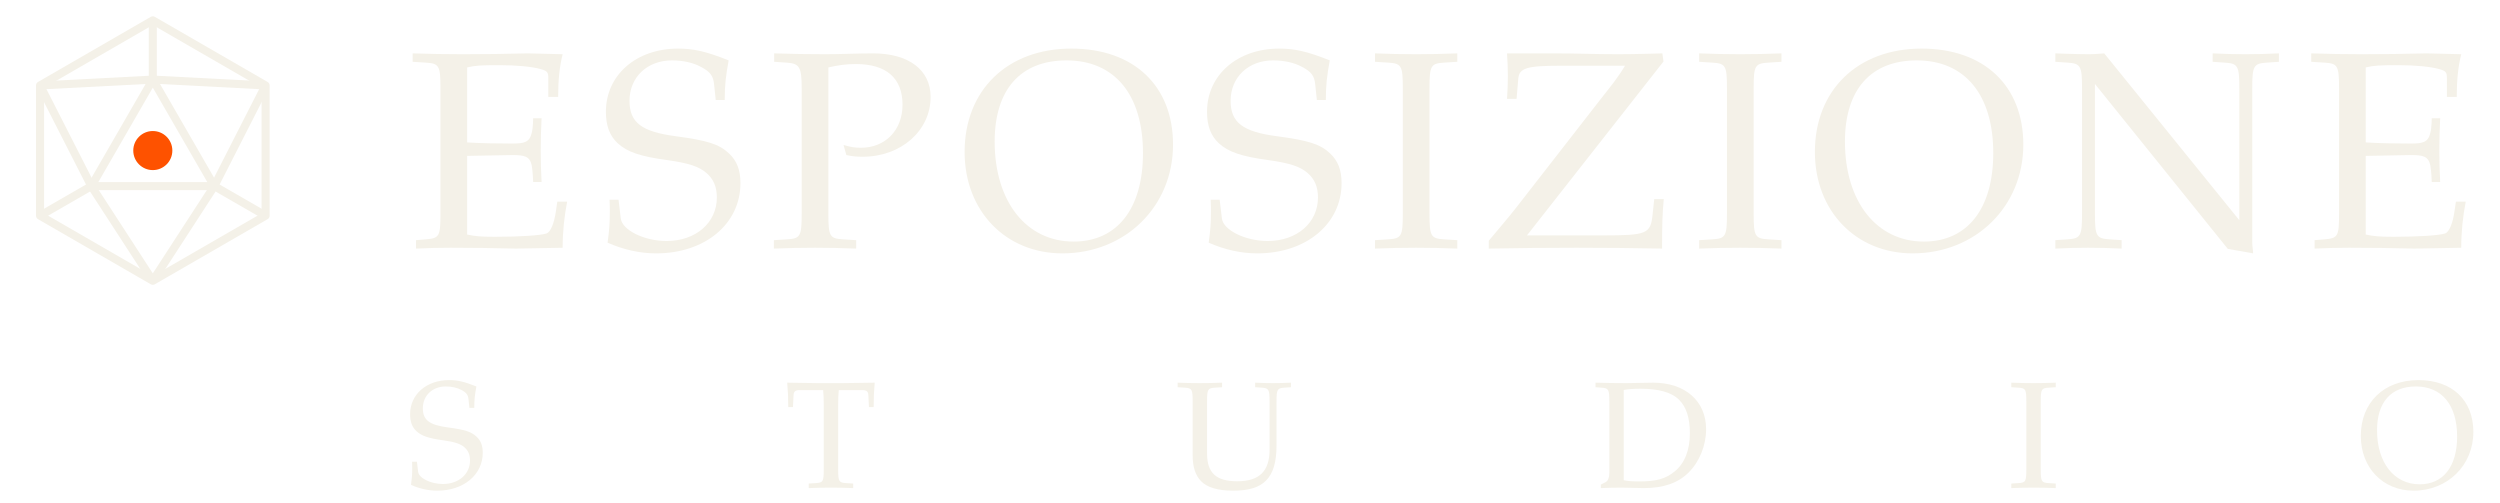
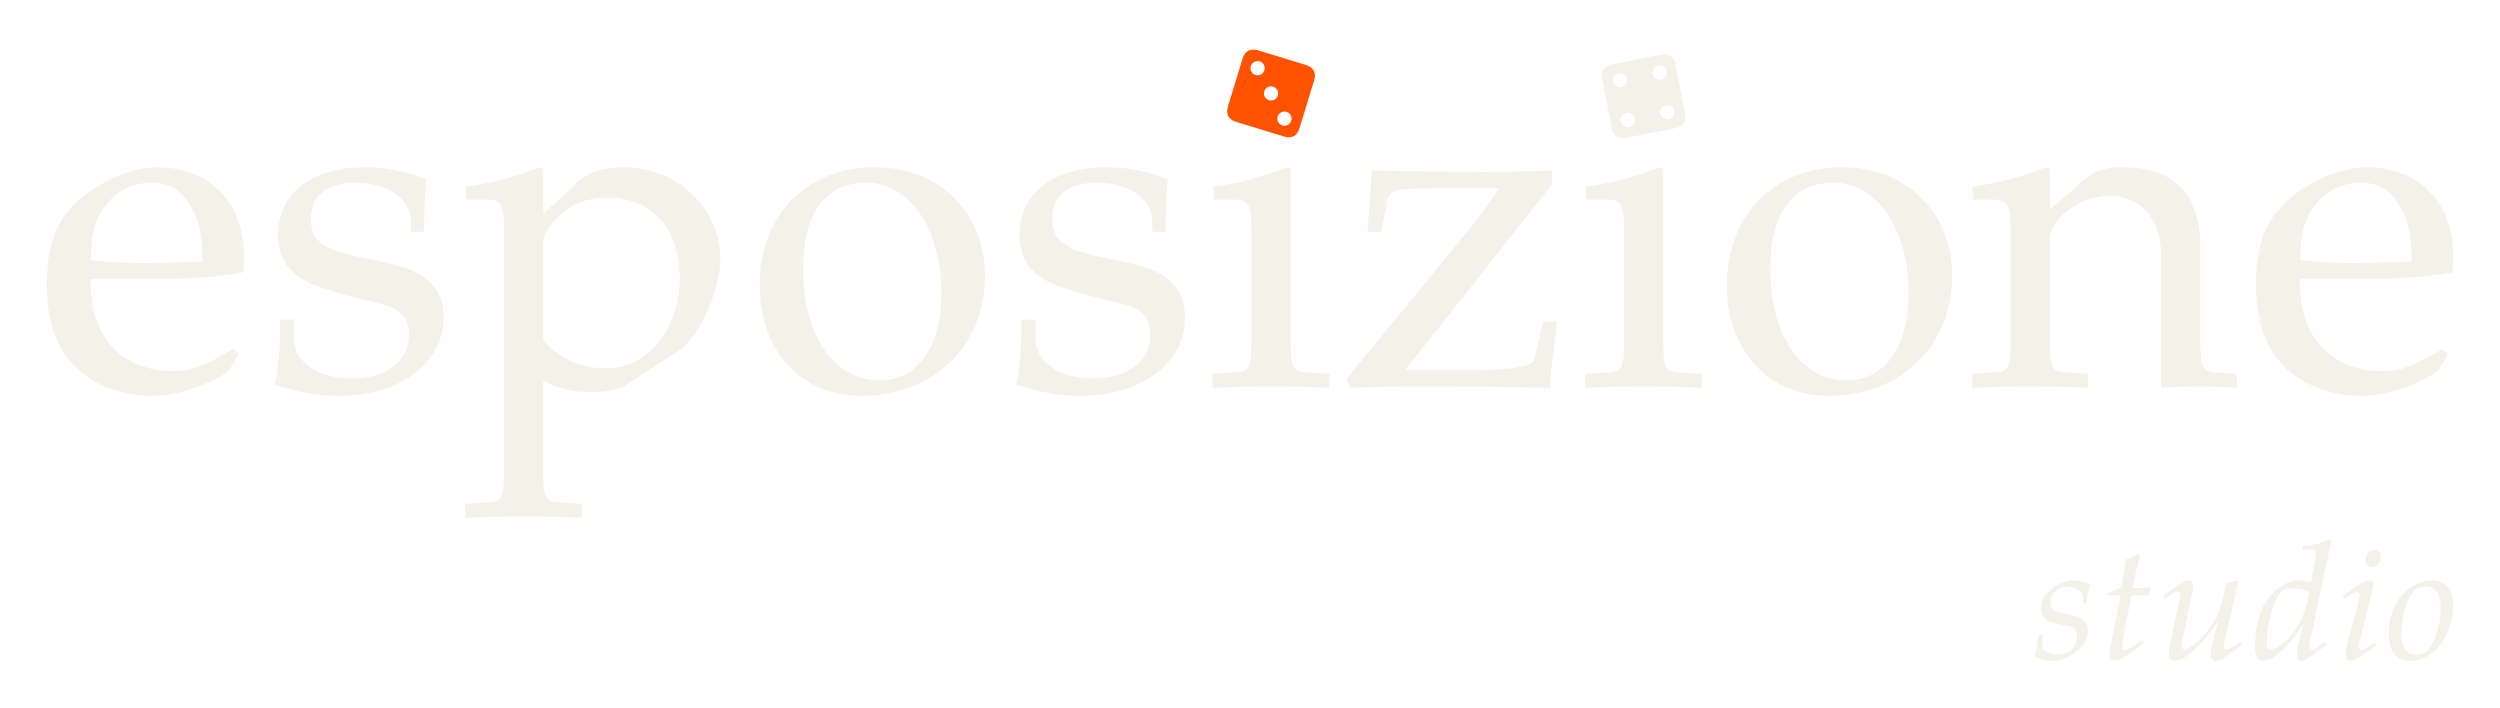
- <svg xmlns="http://www.w3.org/2000/svg" viewBox="-8 -19 890 179" role="img">
-   <g transform="translate(46.4 34.6) scale(0.4636)">
-     <polygon points="0.0 -100.0 -86.6 -50.0 -86.6 50.0 -0.0 100.0 86.6 50.0 86.6 -50.0" fill="none" stroke="#f4f1e8" stroke-width="6.2" stroke-linejoin="round" />
-     <polygon points="0.0 -54.5 -47.2 27.3 47.2 27.3" fill="none" stroke="#f4f1e8" stroke-width="6.2" stroke-linejoin="round" />
-     <line x1="0.0" y1="-54.5" x2="0.0" y2="-100.0" stroke="#f4f1e8" stroke-width="6.2" />
-     <line x1="-47.2" y1="27.3" x2="-86.6" y2="50.0" stroke="#f4f1e8" stroke-width="6.2" />
-     <line x1="47.2" y1="27.3" x2="86.6" y2="50.0" stroke="#f4f1e8" stroke-width="6.2" />
-     <line x1="-86.6" y1="-50.0" x2="0.0" y2="-54.5" stroke="#f4f1e8" stroke-width="6.2" />
-     <line x1="-86.6" y1="-50.0" x2="-47.2" y2="27.3" stroke="#f4f1e8" stroke-width="6.2" />
-     <line x1="-0.0" y1="100.0" x2="-47.2" y2="27.3" stroke="#f4f1e8" stroke-width="6.2" />
-     <line x1="-0.0" y1="100.0" x2="47.2" y2="27.3" stroke="#f4f1e8" stroke-width="6.2" />
-     <line x1="86.6" y1="-50.0" x2="47.2" y2="27.3" stroke="#f4f1e8" stroke-width="6.2" />
-     <line x1="86.6" y1="-50.0" x2="0.0" y2="-54.5" stroke="#f4f1e8" stroke-width="6.2" />
-     <circle cx="0" cy="0" r="15.0" fill="#FE5200" />
-   </g>
-   <g transform="translate(136.7 69.2)">
-     <path transform="translate(0.00 0) scale(0.1 -0.1)" d="M22 662 70 659C116 656 121 648 121 569V120C121 41 117 34 70 30L34 27V-3C75 -1 116 0 157 0C234 0 312 -1 389 -3L556 0C556 58 562 112 572 164H537L532 130C526 87 513 56 499 51C478 44 405 39 315 39C263 39 245 41 216 47V327L376 330C420 330 439 326 446 293C450 271 451 234 451 234H481C479 271 478 308 478 345C478 384 479 422 481 461H451C451 461 451 428 446 409C438 375 419 371 376 371C326 371 260 372 216 375V642C247 649 264 650 333 650C390 650 446 645 478 636C502 629 505 625 505 602V537H540C540 597 545 645 556 689L432 692C355 690 277 689 200 689C141 689 81 690 22 692Z" fill="#f4f1e8" />
-     <path transform="translate(68.60 0) scale(0.1 -0.1)" d="M24 484C24 435 37 399 66 372C100 341 146 325 243 312C320 301 355 289 381 267C407 245 419 217 419 179C419 89 344 24 240 24C160 24 82 63 77 104L69 171H37C38 153 38 137 38 131C38 85 36 63 30 18C87 -7 145 -20 203 -20C377 -20 503 85 503 230C503 277 490 310 462 336C427 369 385 382 273 397C151 413 108 446 108 523C108 607 171 667 259 667C298 667 335 659 362 644C395 627 406 612 409 583L415 526H447C447 579 451 613 461 667C381 699 336 709 281 709C132 709 24 615 24 484Z" fill="#f4f1e8" />
-     <path transform="translate(128.60 0) scale(0.1 -0.1)" d="M22 -3C71 -1 119 0 168 0C217 0 266 -1 315 -3V27L267 30C221 33 216 41 216 120V642C251 650 280 654 314 654C422 654 480 604 480 509C480 419 419 356 332 356C311 356 296 358 270 366L280 330C304 325 318 324 338 324C475 324 580 417 580 537C580 633 502 692 375 692C318 692 262 689 205 689C144 689 84 690 23 692V662L68 659C113 656 121 643 121 569V120C121 41 116 33 70 30L22 27Z" fill="#f4f1e8" />
-     <path transform="translate(196.50 0) scale(0.1 -0.1)" d="M22 341C22 131 168 -20 370 -20C594 -20 764 147 764 367C764 577 624 709 402 709C174 709 22 561 22 341ZM129 378C129 563 221 667 385 667C556 667 657 545 657 337C657 139 565 22 410 22C242 22 129 164 129 378Z" fill="#f4f1e8" />
-     <path transform="translate(282.60 0) scale(0.1 -0.1)" d="M24 484C24 435 37 399 66 372C100 341 146 325 243 312C320 301 355 289 381 267C407 245 419 217 419 179C419 89 344 24 240 24C160 24 82 63 77 104L69 171H37C38 153 38 137 38 131C38 85 36 63 30 18C87 -7 145 -20 203 -20C377 -20 503 85 503 230C503 277 490 310 462 336C427 369 385 382 273 397C151 413 108 446 108 523C108 607 171 667 259 667C298 667 335 659 362 644C395 627 406 612 409 583L415 526H447C447 579 451 613 461 667C381 699 336 709 281 709C132 709 24 615 24 484Z" fill="#f4f1e8" />
-     <path transform="translate(342.60 0) scale(0.1 -0.1)" d="M22 -3C71 -1 119 0 168 0C217 0 266 -1 315 -3V27L267 30C221 33 216 41 216 120V569C216 648 221 656 267 659L315 662V692C266 690 217 689 168 689C119 689 71 690 22 692V662L70 659C116 656 121 648 121 569V120C121 41 116 33 70 30L22 27Z" fill="#f4f1e8" />
-     <path transform="translate(383.80 0) scale(0.1 -0.1)" d="M15 -3C119 -1 223 0 327 0C429 0 530 -1 632 -3C632 83 633 118 638 173H604L598 116C591 50 577 44 424 44H151L637 663L633 692C633 692 538 689 477 689C387 689 335 692 245 692H80C82 655 83 643 83 611C83 579 82 567 80 530H114L120 601C123 640 150 648 272 648H500C475 606 451 577 414 530L112 142C98 123 15 25 15 25Z" fill="#f4f1e8" />
-     <path transform="translate(458.00 0) scale(0.1 -0.1)" d="M22 -3C71 -1 119 0 168 0C217 0 266 -1 315 -3V27L267 30C221 33 216 41 216 120V569C216 648 221 656 267 659L315 662V692C266 690 217 689 168 689C119 689 71 690 22 692V662L70 659C116 656 121 648 121 569V120C121 41 116 33 70 30L22 27Z" fill="#f4f1e8" />
-     <path transform="translate(499.20 0) scale(0.1 -0.1)" d="M22 341C22 131 168 -20 370 -20C594 -20 764 147 764 367C764 577 624 709 402 709C174 709 22 561 22 341ZM129 378C129 563 221 667 385 667C556 667 657 545 657 337C657 139 565 22 410 22C242 22 129 164 129 378Z" fill="#f4f1e8" />
-     <path transform="translate(585.30 0) scale(0.1 -0.1)" d="M17 -3C56 -1 94 0 133 0C173 0 213 -1 253 -3V27L209 30C163 33 158 42 158 120V583L631 -4L721 -20C721 -10 718 7 718 17V569C718 647 723 656 769 659L813 662V692C773 690 733 689 693 689C654 689 616 690 577 692V662L621 659C667 656 672 647 672 569V98L191 692C191 692 158 689 137 689C90 689 17 692 17 692V662L61 659C107 656 112 647 112 569V120C112 42 107 33 61 30L17 27Z" fill="#f4f1e8" />
-     <path transform="translate(675.90 0) scale(0.1 -0.1)" d="M22 662 70 659C116 656 121 648 121 569V120C121 41 117 34 70 30L34 27V-3C75 -1 116 0 157 0C234 0 312 -1 389 -3L556 0C556 58 562 112 572 164H537L532 130C526 87 513 56 499 51C478 44 405 39 315 39C263 39 245 41 216 47V327L376 330C420 330 439 326 446 293C450 271 451 234 451 234H481C479 271 478 308 478 345C478 384 479 422 481 461H451C451 461 451 428 446 409C438 375 419 371 376 371C326 371 260 372 216 375V642C247 649 264 650 333 650C390 650 446 645 478 636C502 629 505 625 505 602V537H540C540 597 545 645 556 689L432 692C355 690 277 689 200 689C141 689 81 690 22 692Z" fill="#f4f1e8" />
-   </g>
-   <g transform="translate(136.7 154.6)">
-     <path transform="translate(0.00 0) scale(0.054 -0.054)" d="M24 484C24 435 37 399 66 372C100 341 146 325 243 312C320 301 355 289 381 267C407 245 419 217 419 179C419 89 344 24 240 24C160 24 82 63 77 104L69 171H37C38 153 38 137 38 131C38 85 36 63 30 18C87 -7 145 -20 203 -20C377 -20 503 85 503 230C503 277 490 310 462 336C427 369 385 382 273 397C151 413 108 446 108 523C108 607 171 667 259 667C298 667 335 659 362 644C395 627 406 612 409 583L415 526H447C447 579 451 613 461 667C381 699 336 709 281 709C132 709 24 615 24 484Z" fill="#f4f1e8" />
-     <path transform="translate(134.57 0) scale(0.054 -0.054)" d="M18 692C23 635 25 596 25 531H56L60 610C61 634 72 643 100 643H255C258 609 259 586 259 543V120C259 41 254 33 208 30L160 27V-3C209 -1 257 0 306 0C355 0 404 -1 453 -3V27L405 30C359 33 354 41 354 120V543C354 588 355 610 358 643H513C541 643 552 634 553 610L557 531H588C588 596 590 635 595 692L379 689H221Z" fill="#f4f1e8" />
-     <path transform="translate(273.89 0) scale(0.054 -0.054)" d="M12 662 60 659C106 656 111 648 111 569V214C111 136 129 81 167 42C207 1 278 -20 378 -20C481 -20 550 1 595 47C642 94 664 169 664 280V569C664 647 669 656 715 659L759 662V692C719 690 679 689 639 689C600 689 562 690 523 692V662L567 659C613 656 618 647 618 569V249C618 108 550 42 405 42C266 42 206 97 206 225V569C206 648 211 656 257 659L305 662V692C256 690 207 689 158 689C109 689 61 690 12 692Z" fill="#f4f1e8" />
-     <path transform="translate(422.12 0) scale(0.054 -0.054)" d="M22 662 62 659C108 656 113 647 113 569V95C113 66 104 44 88 36L57 20V-3C103 -1 150 0 196 0C244 0 293 -3 341 -3C469 -3 565 30 635 99C707 170 751 278 751 385C751 571 613 692 402 692C344 692 286 689 228 689C159 689 91 690 22 692ZM208 49V644C234 649 269 652 319 652C430 652 520 632 573 579C621 531 644 459 644 359C644 247 610 161 544 107C484 58 424 41 311 41C265 41 234 43 208 49Z" fill="#f4f1e8" />
-     <path transform="translate(570.14 0) scale(0.054 -0.054)" d="M22 -3C71 -1 119 0 168 0C217 0 266 -1 315 -3V27L267 30C221 33 216 41 216 120V569C216 648 221 656 267 659L315 662V692C266 690 217 689 168 689C119 689 71 690 22 692V662L70 659C116 656 121 648 121 569V120C121 41 116 33 70 30L22 27Z" fill="#f4f1e8" />
-     <path transform="translate(694.56 0) scale(0.054 -0.054)" d="M22 341C22 131 168 -20 370 -20C594 -20 764 147 764 367C764 577 624 709 402 709C174 709 22 561 22 341ZM129 378C129 563 221 667 385 667C556 667 657 545 657 337C657 139 565 22 410 22C242 22 129 164 129 378Z" fill="#f4f1e8" />
+ <svg xmlns="http://www.w3.org/2000/svg" viewBox="-8.88 -99.21 641.76 181.68" width="641.76" height="181.68" role="img" aria-label="ESPOSIZIONE Studio">
+   <g fill-rule="evenodd">
+     <path d="M3.12 -26.28C3.12 -18.72 4.8 -12.24 8.16 -7.68C12.84 -1.32 21 2.4 30 2.4C34.44 2.4 38.88 1.44 43.8 -0.72C47.04 -2.04 49.56 -3.6 50.04 -4.32L52.44 -8.4L50.88 -9.6C43.2 -5.04 40.44 -3.96 35.28 -3.96C27.48 -3.96 21 -7.44 17.64 -13.32C15.36 -17.28 14.52 -20.64 14.28 -27.6H31.8C40.08 -27.6 45.24 -27.96 53.52 -29.28C53.64 -30.96 53.76 -32.04 53.76 -33.48C53.76 -47.28 44.88 -56.28 31.44 -56.28C27 -56.28 21.84 -54.72 16.92 -51.84C7.08 -46.2 3.12 -38.76 3.12 -26.28ZM14.52 -32.4C14.52 -38.04 15 -40.68 16.56 -43.8C19.08 -49.08 24.24 -52.32 30 -52.32C33.96 -52.32 37.08 -50.76 39.24 -47.52C41.88 -43.56 43.08 -40.08 43.08 -32.04L29.64 -31.68C24.12 -31.68 21 -31.8 14.52 -32.4Z M61.68 -0.48C67.92 1.56 72.6 2.4 78.12 2.4C93.84 2.4 105 -6 105 -17.76C105 -21.48 104.04 -24.24 101.64 -26.64C98.52 -29.76 94.56 -31.08 84 -33.12C74.16 -35.04 70.92 -37.44 70.92 -42.96C70.92 -48.96 75.12 -52.32 82.44 -52.32C90.48 -52.32 96.6 -48.12 96.6 -42.48V-39.72H99.96C100.08 -46.68 100.2 -49.56 100.56 -53.28C94.2 -55.44 89.88 -56.28 84.96 -56.28C71.04 -56.28 62.52 -49.68 62.52 -38.88C62.52 -33.12 65.16 -29.04 70.68 -26.52C73.92 -25.08 80.28 -23.16 88.44 -21.36C93.84 -20.16 96.12 -17.64 96.12 -13.08C96.12 -6.6 90.12 -2.04 81.6 -2.04C72.84 -2.04 66.6 -6.24 66.6 -12.24V-17.16H63C63 -8.88 62.64 -5.28 61.68 -0.48Z M110.52 30.12V33.72C115.56 33.48 120.48 33.36 125.52 33.36C130.56 33.36 135.48 33.48 140.52 33.72V30.12L135 29.76C130.92 29.52 130.56 28.68 130.56 21.12V-1.56C134.16 0.6 138 1.44 143.4 1.44C146.88 1.44 150 0.72 151.92 -0.48L165.6 -9.36C170.4 -12.48 176.04 -24.84 176.04 -32.52C176.04 -45.84 165 -56.28 151.08 -56.28C146.64 -56.28 142.32 -55.08 140.4 -53.28L130.56 -44.28V-55.8L129.48 -56.28C123.36 -53.76 117.12 -52.08 110.76 -51.36V-48H115.2C120 -48 120.48 -47.16 120.48 -39.24V21.12C120.48 28.68 120.12 29.52 116.04 29.76ZM130.56 -11.76V-36.72C130.56 -38.4 131.16 -39.72 132.72 -41.76C136.2 -46.2 141.12 -48.48 147.12 -48.48C158.4 -48.48 165.6 -40.56 165.6 -28.08C165.6 -14.64 157.56 -4.68 146.76 -4.68C140.16 -4.68 135.24 -6.84 130.56 -11.76Z M186.12 -26.04C186.12 -9.12 196.8 2.4 212.28 2.4C230.76 2.4 243.96 -10.44 243.96 -28.44C243.96 -44.64 232.2 -56.28 215.76 -56.28C198.24 -56.28 186.12 -43.92 186.12 -26.04ZM197.28 -30.12C197.28 -44.52 203.04 -52.32 213.6 -52.32C224.64 -52.32 232.8 -40.32 232.8 -24C232.8 -10.2 226.68 -1.56 216.96 -1.56C205.2 -1.56 197.28 -13.08 197.28 -30.12Z M252 -0.48C258.24 1.56 262.92 2.4 268.44 2.4C284.16 2.4 295.32 -6 295.32 -17.76C295.32 -21.48 294.36 -24.24 291.96 -26.64C288.84 -29.76 284.88 -31.08 274.32 -33.12C264.48 -35.04 261.24 -37.44 261.24 -42.96C261.24 -48.96 265.44 -52.32 272.76 -52.32C280.8 -52.32 286.92 -48.12 286.92 -42.48V-39.72H290.28C290.4 -46.68 290.52 -49.56 290.88 -53.28C284.52 -55.44 280.2 -56.28 275.28 -56.28C261.36 -56.28 252.84 -49.68 252.84 -38.88C252.84 -33.12 255.48 -29.04 261 -26.52C264.24 -25.08 270.6 -23.16 278.76 -21.36C284.16 -20.16 286.44 -17.64 286.44 -13.08C286.44 -6.6 280.44 -2.04 271.92 -2.04C263.16 -2.04 256.92 -6.24 256.92 -12.24V-17.16H253.32C253.32 -8.88 252.96 -5.28 252 -0.48Z M302.4 0.36C307.44 0.12 312.36 0 317.4 0C322.44 0 327.36 0.12 332.4 0.36V-3.24L326.88 -3.6C322.8 -3.84 322.44 -4.68 322.44 -12.24V-55.8L321.36 -56.28C315.24 -53.76 309 -52.08 302.64 -51.36V-48H307.08C311.88 -48 312.36 -47.16 312.36 -39.24V-12.24C312.36 -4.68 312 -3.84 307.92 -3.6L302.4 -3.24Z M336.84 -2.04 337.56 0.36C343.68 0.12 349.8 0 355.92 0C366.96 0 378 0.12 389.04 0.36C389.04 -2.4 389.4 -5.28 390.12 -11.04L390.84 -16.68H387.24L385.08 -7.2C384.6 -5.04 379.56 -4.2 368.04 -4.2H351.84L389.52 -51.84V-55.44C384 -55.2 378.48 -55.08 372.96 -55.08C363 -55.08 353.16 -55.2 343.2 -55.44C342.96 -49.32 342.84 -47.88 342.12 -39.6H345.72L347.16 -47.76C347.64 -50.28 349.8 -50.88 358.68 -50.88H375.84C373.32 -46.92 371.4 -44.16 368.04 -40.08Z M398.04 0.36C403.08 0.12 408 0 413.04 0C418.08 0 423 0.12 428.04 0.36V-3.24L422.52 -3.6C418.44 -3.84 418.08 -4.68 418.08 -12.24V-55.8L417 -56.28C410.88 -53.76 404.64 -52.08 398.28 -51.36V-48H402.72C407.52 -48 408 -47.16 408 -39.24V-12.24C408 -4.68 407.64 -3.84 403.56 -3.6L398.04 -3.24Z M434.4 -26.04C434.4 -9.12 445.08 2.4 460.56 2.4C479.04 2.4 492.24 -10.44 492.24 -28.44C492.24 -44.64 480.48 -56.28 464.04 -56.28C446.52 -56.28 434.4 -43.92 434.4 -26.04ZM445.56 -30.12C445.56 -44.52 451.32 -52.32 461.88 -52.32C472.92 -52.32 481.08 -40.32 481.08 -24C481.08 -10.2 474.96 -1.56 465.24 -1.56C453.48 -1.56 445.56 -13.08 445.56 -30.12Z M497.4 0.36C502.32 0.12 507.36 0 512.28 0C517.2 0 522.24 0.12 527.16 0.36V-3.24L521.76 -3.6C517.68 -3.84 517.32 -4.68 517.32 -12.24V-37.68C517.32 -43.08 525.24 -48.96 532.56 -48.96C540.6 -48.96 545.88 -42.96 545.88 -33.72V0.36C549 0.12 552.24 0 555.36 0C558.72 0 561.96 0.12 565.32 0.36V-3.24L560.4 -3.6C556.32 -3.84 555.96 -4.56 555.96 -12.24V-35.4C555.96 -49.44 549.36 -56.28 535.92 -56.28C531.48 -56.28 528.96 -55.44 526.44 -53.28L517.32 -45.36V-55.8L516.24 -56.28C510.12 -53.76 503.88 -52.08 497.52 -51.36V-48H501.96C506.76 -48 507.24 -47.16 507.24 -39.24V-12.24C507.24 -4.68 506.88 -3.84 502.8 -3.6L497.4 -3.24Z M570.24 -26.28C570.24 -18.72 571.92 -12.24 575.28 -7.68C579.96 -1.32 588.12 2.4 597.12 2.4C601.56 2.4 606 1.44 610.92 -0.72C614.16 -2.04 616.68 -3.6 617.16 -4.32L619.56 -8.4L618 -9.6C610.32 -5.04 607.56 -3.96 602.4 -3.96C594.6 -3.96 588.12 -7.44 584.76 -13.32C582.48 -17.28 581.64 -20.64 581.4 -27.6H598.92C607.2 -27.6 612.36 -27.96 620.64 -29.28C620.76 -30.96 620.88 -32.04 620.88 -33.48C620.88 -47.28 612 -56.28 598.56 -56.28C594.12 -56.28 588.96 -54.72 584.04 -51.84C574.2 -46.2 570.24 -38.76 570.24 -26.28ZM581.64 -32.4C581.64 -38.04 582.12 -40.68 583.68 -43.8C586.2 -49.08 591.36 -52.32 597.12 -52.32C601.08 -52.32 604.2 -50.76 606.36 -47.52C609 -43.56 610.2 -40.08 610.2 -32.04L596.76 -31.68C591.24 -31.68 588.12 -31.8 581.64 -32.4Z" fill="#f4f1e8" />
+     <path d="M310.07 -84.09Q311.03 -87.21 314.15 -86.26L326.27 -82.56Q329.39 -81.6 328.43 -78.48L324.73 -66.36Q323.77 -63.24 320.65 -64.19L308.53 -67.9Q305.41 -68.85 306.37 -71.97ZM312.13 -81.7a1.82 1.82 0 1 0 3.65 0a1.82 1.82 0 1 0 -3.65 0ZM315.58 -75.23a1.82 1.82 0 1 0 3.65 0a1.82 1.82 0 1 0 -3.65 0ZM319.02 -68.75a1.82 1.82 0 1 0 3.65 0a1.82 1.82 0 1 0 -3.65 0Z" fill="#FE5200" />
+     <path d="M402.41 -78.88Q401.78 -82.09 404.99 -82.71L417.43 -85.13Q420.63 -85.75 421.25 -82.55L423.67 -70.11Q424.3 -66.9 421.09 -66.28L408.65 -63.86Q405.45 -63.24 404.83 -66.44ZM405.14 -78.59a1.82 1.82 0 1 0 3.65 0a1.82 1.82 0 1 0 -3.65 0ZM415.32 -80.57a1.82 1.82 0 1 0 3.65 0a1.82 1.82 0 1 0 -3.65 0ZM407.12 -68.42a1.82 1.82 0 1 0 3.65 0a1.82 1.82 0 1 0 -3.65 0ZM417.29 -70.4a1.82 1.82 0 1 0 3.65 0a1.82 1.82 0 1 0 -3.65 0Z" fill="#f4f1e8" />
+     <path d="M513.44 69.33C515.04 70.13 516.47 70.46 517.94 70.46C520 70.46 521.93 69.71 524.07 68.03C526.21 66.35 527.09 64.79 527.09 62.69C527.09 60.42 525.79 59.21 522.64 58.62L520.84 58.28C518.32 57.82 517.52 57.11 517.52 55.38C517.52 53.16 519.37 51.44 521.8 51.44C523.52 51.44 525.12 52.19 525.79 53.33V55.64H526.76C526.93 54.17 527.09 53.03 527.56 50.89C525.92 50.09 524.74 49.76 523.36 49.76C521.17 49.76 518.61 50.97 516.59 53.03C515.5 54.17 515.04 55.22 515.04 56.73C515.04 59.08 516.34 60.42 519.11 60.97L521.76 61.47C523.61 61.81 524.28 62.52 524.28 64.2C524.28 66.98 522.35 68.78 519.37 68.78C517.85 68.78 516.59 68.32 515.42 67.31V63.78H514.37C514.16 65.93 513.91 67.4 513.44 69.33Z M531.97 53.62H535.49L533.14 65.51C532.93 66.56 532.6 67.61 532.6 68.7C532.6 69.75 533.06 70.38 533.86 70.38C535.33 70.38 536.75 69.54 540.07 66.89C540.83 66.3 540.58 66.47 541.37 65.84L540.95 65.09L539.06 66.39C537.8 67.27 537.01 67.65 536.5 67.65C536.17 67.65 535.96 67.31 535.96 66.81C535.96 65.72 536.46 62.44 537.76 56.22L538.31 53.62H542.8L543.26 51.52C541.67 51.69 540.24 51.77 538.64 51.77C539.32 47.82 539.78 45.77 540.53 43.5L540.07 42.87C539.23 43.37 538.1 43.88 536.8 44.38L535.75 51.52C533.9 52.4 532.81 52.86 532.05 53.07Z M546.41 53.7 546.71 54.54 548.05 53.66C549.27 52.86 549.69 52.7 550.07 52.7C550.49 52.7 550.78 53.07 550.78 53.54C550.78 53.75 550.74 54.08 550.7 54.29L548.05 66.77C547.97 67.19 547.88 68.11 547.88 68.78C547.88 69.71 548.51 70.46 549.35 70.46C552 70.46 557.08 65.76 560.61 59.96L559.06 65.93C558.76 66.98 558.59 68.03 558.59 68.7C558.59 69.75 559.06 70.46 559.85 70.46C560.95 70.46 562.5 69.45 566.57 66.43L566.15 65.67L565.06 66.39C564.01 67.06 563 67.52 562.5 67.52C562.16 67.52 561.95 67.23 561.95 66.81C561.95 66.26 562.08 65.63 562.21 65.13L565.73 50.13L565.44 49.76L562.58 50.47L562.16 52.61C561.53 55.8 560.53 58.62 559.31 60.55C556.83 64.41 553.47 67.52 551.75 67.52C551.37 67.52 551.2 67.14 551.2 66.43C551.2 65.8 551.29 65.34 551.5 64.25L553.89 52.86C554.02 52.19 554.1 51.6 554.1 51.06C554.1 50.26 553.76 49.76 553.18 49.76C552.29 49.76 550.74 50.6 547.59 52.86Z M569.98 66.39C569.98 69.12 570.61 70.46 571.82 70.46C572.96 70.46 574.51 69.75 575.94 68.61C578.21 66.77 579.59 65.13 582.41 60.89L581.44 64.71C580.98 66.56 580.77 67.9 580.77 68.99C580.77 69.87 581.15 70.46 581.86 70.46C582.58 70.46 583.58 69.87 585.01 68.82L588.41 66.3L587.99 65.51L586.15 66.81C585.56 67.23 584.89 67.52 584.51 67.52C584.17 67.52 583.92 67.14 583.92 66.56C583.92 66.22 584 65.84 584.26 64.62L589.55 39.68L589.04 39.21C586.86 40.31 585.35 40.68 582.32 40.98L582.16 41.86H584.17C585.18 41.86 585.6 42.15 585.6 42.87C585.6 43.2 585.56 43.58 585.52 43.88L584.34 50.34C583.08 49.97 581.95 49.76 580.9 49.76C578 49.76 574.05 52.78 572.12 56.43C570.82 58.87 569.98 62.86 569.98 66.39ZM573 65.88C573 60.59 574.93 54.04 576.99 52.44C577.54 52.02 578.33 51.81 579.47 51.81C581.32 51.81 582.53 52.07 583.92 52.78L583.42 55.26C582.66 58.95 580.6 62.65 578 65.13C576.53 66.51 574.85 67.52 574.05 67.52C573.38 67.52 573 66.93 573 65.88Z M592.53 53.7 592.82 54.54 594.17 53.66C595.39 52.86 595.81 52.7 596.18 52.7C596.6 52.7 596.9 53.07 596.9 53.58C596.9 53.91 596.73 54.8 596.56 55.43L593.79 65.51C593.41 66.85 593.24 67.9 593.24 68.74C593.24 69.75 593.71 70.38 594.5 70.38C595.6 70.38 597.15 69.45 601.22 66.43L600.8 65.67L599.71 66.39C598.45 67.23 597.57 67.65 597.15 67.65C596.86 67.65 596.6 67.27 596.6 66.81C596.6 66.39 596.65 66.05 596.9 65.13L600.13 52.36C600.3 51.65 600.38 51.23 600.38 50.85C600.38 50.13 600.05 49.76 599.33 49.76C598.41 49.76 596.9 50.6 593.71 52.86ZM598.33 44.67C598.33 45.72 598.96 46.4 600.01 46.4C601.31 46.4 602.27 45.18 602.27 43.58C602.27 42.57 601.64 41.86 600.76 41.86C599.5 41.86 598.33 43.25 598.33 44.67Z M604.33 63.62C604.33 68.07 606.22 70.46 609.71 70.46C612.02 70.46 614.54 69.37 616.43 67.61C619.03 65.13 620.88 60.34 620.88 56.1C620.88 52.15 618.78 49.76 615.29 49.76C613.49 49.76 611.51 50.47 609.62 51.81C606.22 54.25 604.33 58.49 604.33 63.62ZM607.52 63.66C607.52 58.91 609.16 53.75 611.22 52.07C611.77 51.6 612.73 51.35 613.74 51.35C616.3 51.35 617.69 53.24 617.69 56.77C617.69 60.8 616.39 65.25 614.54 67.48C613.78 68.36 612.69 68.87 611.39 68.87C608.95 68.87 607.52 66.98 607.52 63.66Z" fill="#f4f1e8" />
  </g>
</svg>
